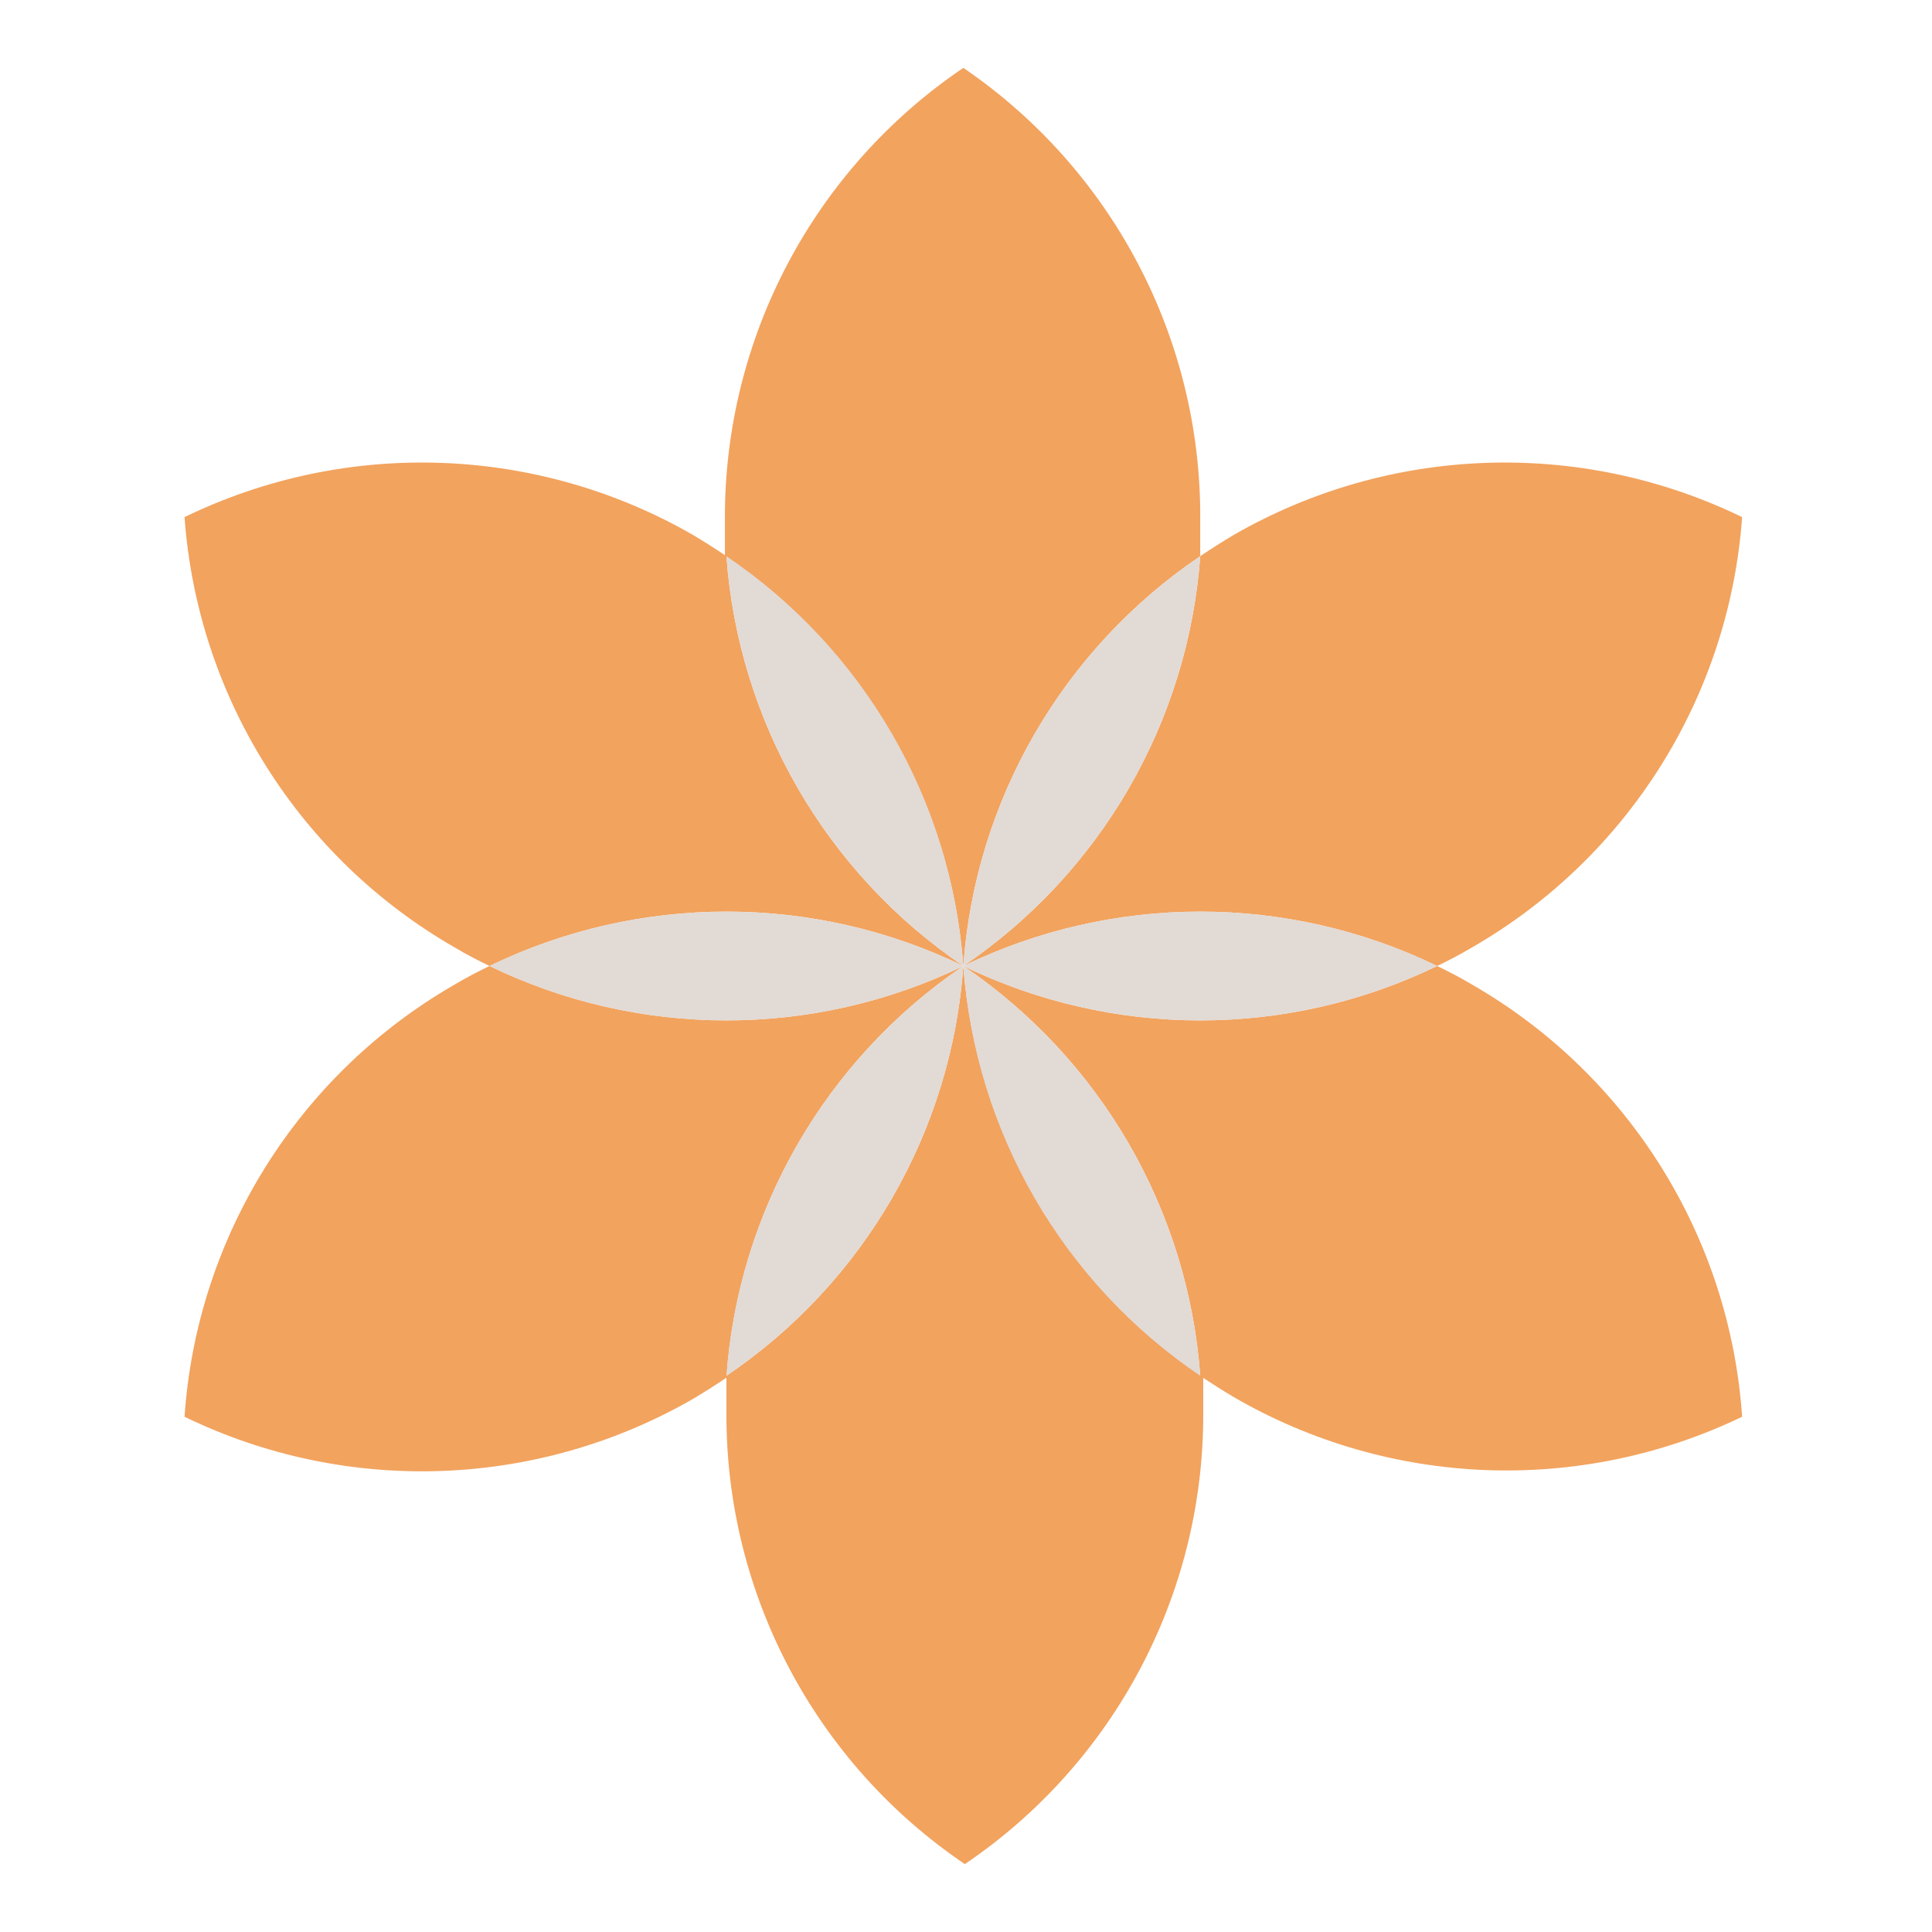
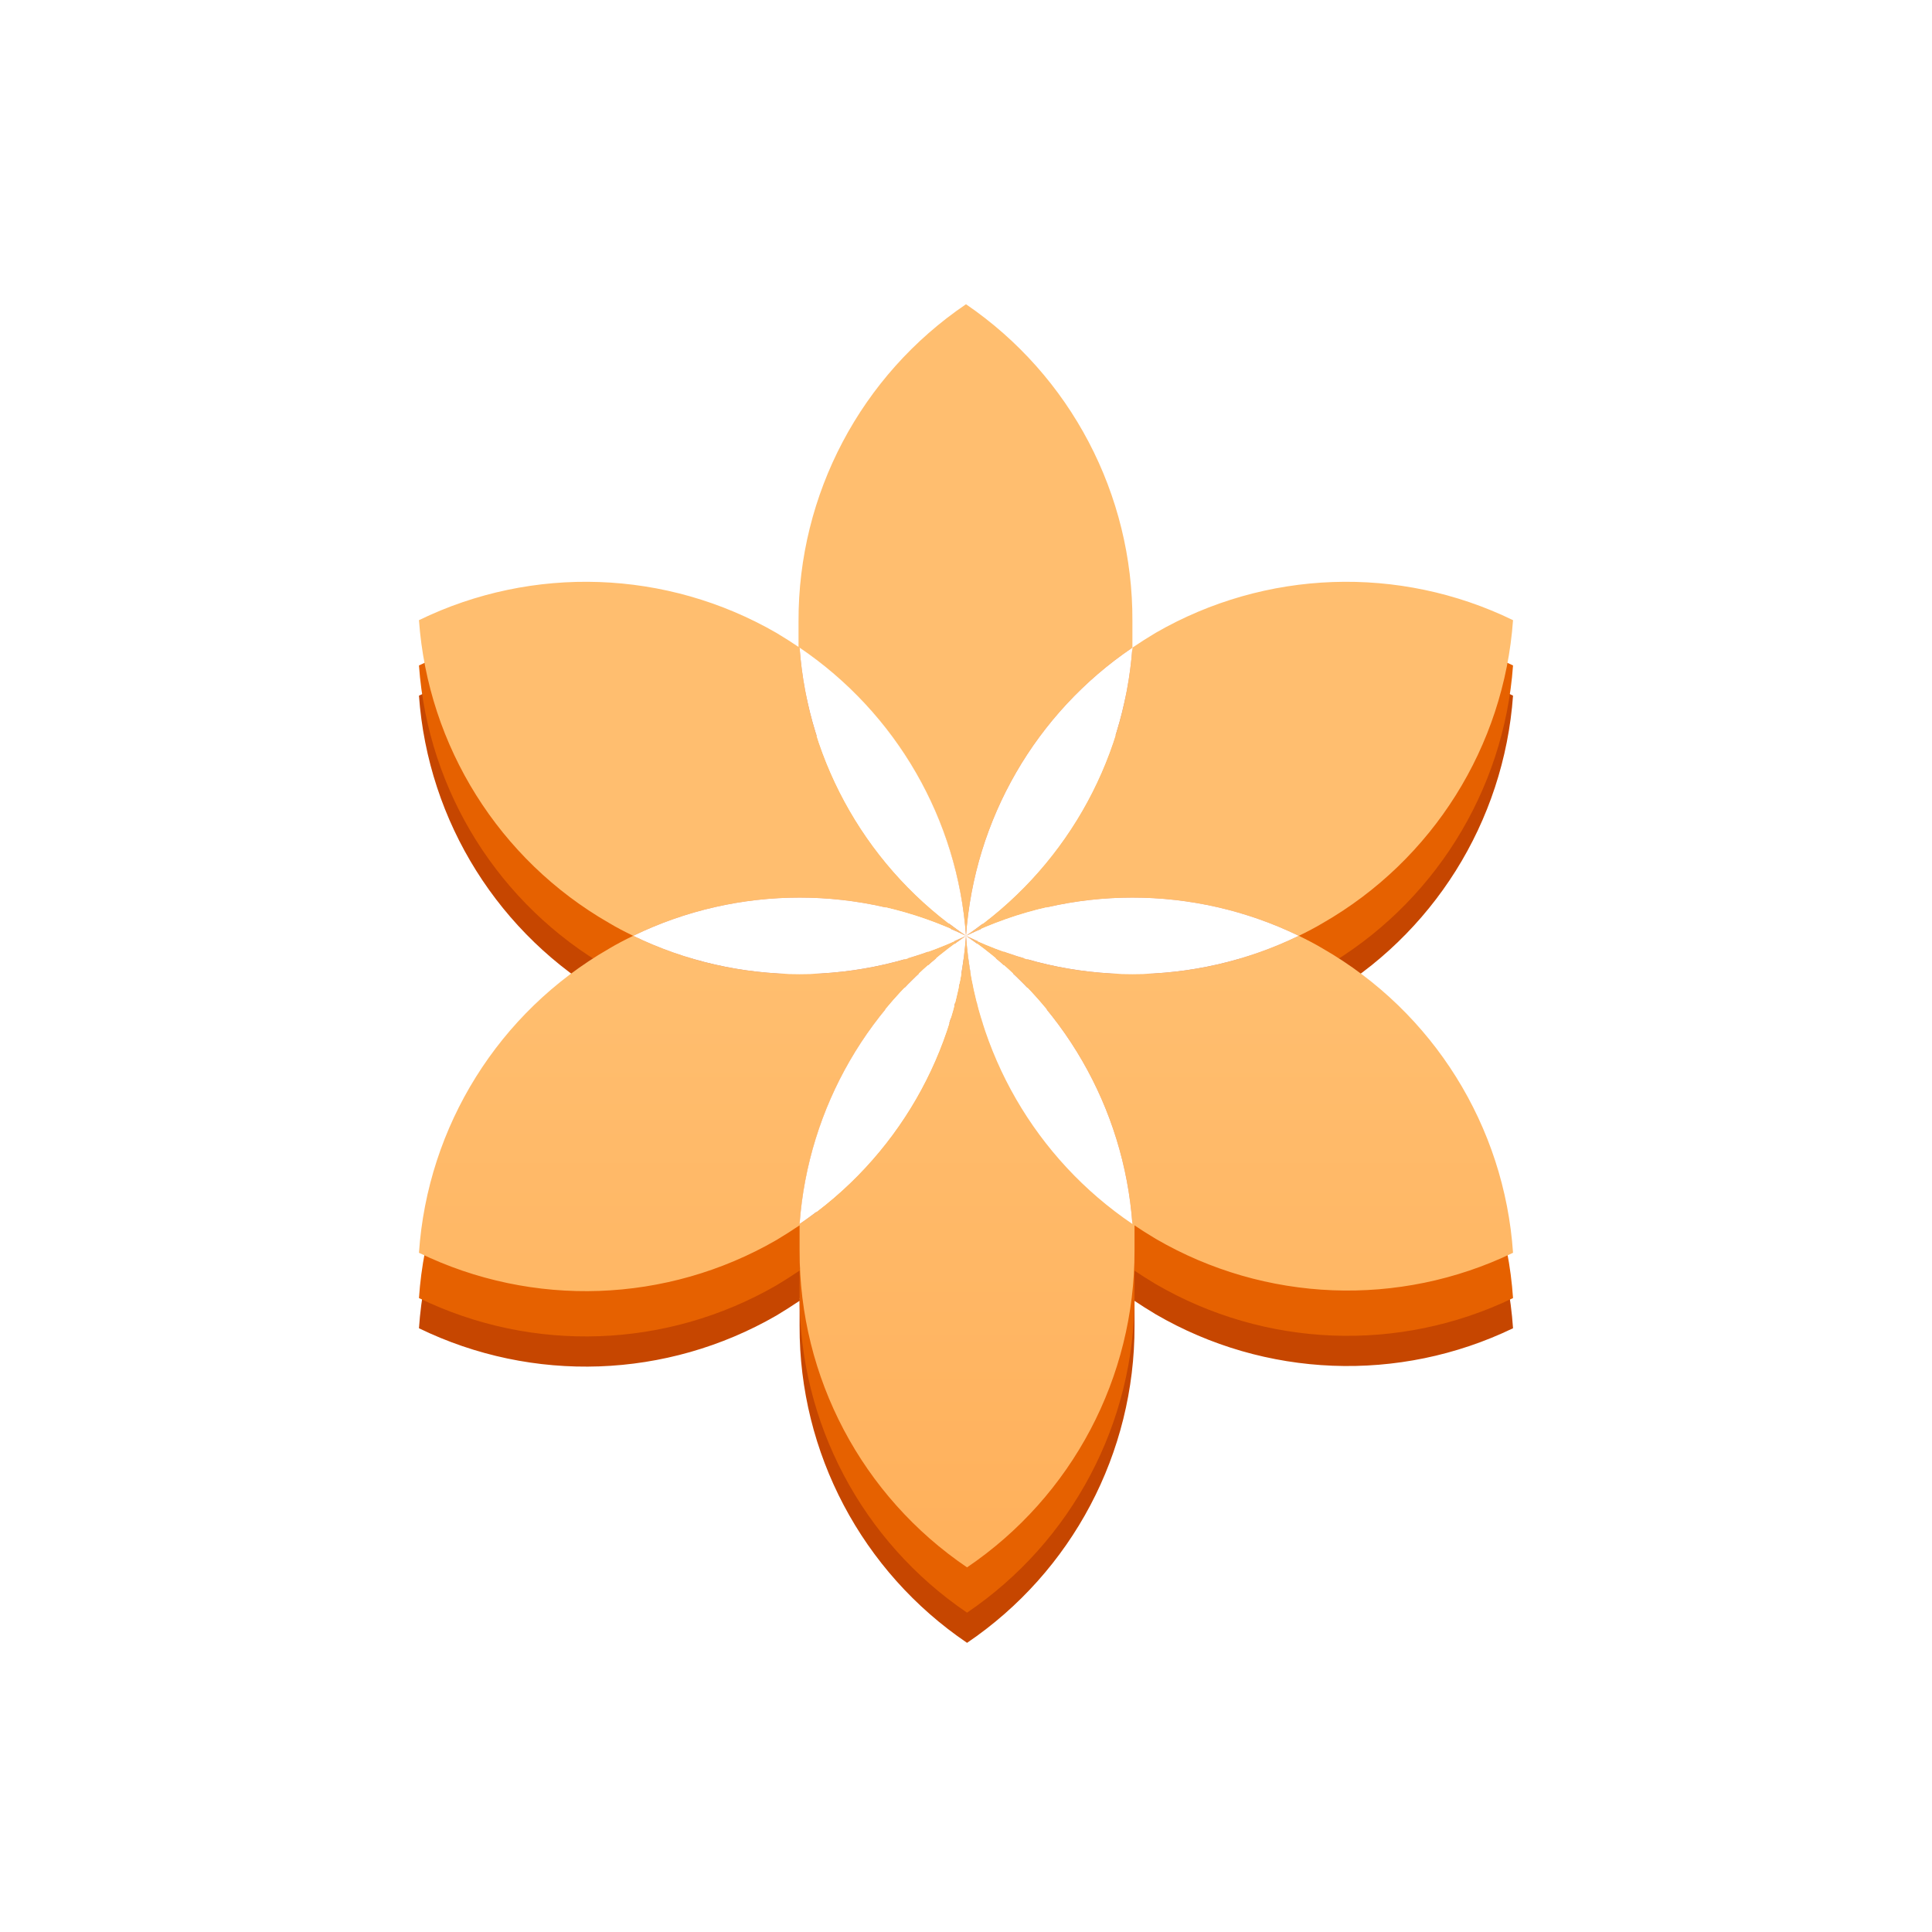
- <svg xmlns="http://www.w3.org/2000/svg" xmlns:ns1="https://boxy-svg.com" width="128" height="128" viewBox="0 0 33.867 33.867" version="1.1" id="svg1" preserveAspectRatio="none">
-   <defs id="defs1">
-     <ns1:export>
-       <ns1:file format="svg" path="lotus, flower, floral, spa.svg" />
-     </ns1:export>
+ <svg xmlns="http://www.w3.org/2000/svg" width="128" height="128" viewBox="0 0 128 128">
+   <defs>
+     <linearGradient id="petalC" x1="64" y1="20" x2="64" y2="100" gradientUnits="userSpaceOnUse">
+       <stop offset="0" stop-color="#ffbe6f" />
+       <stop offset="0.55" stop-color="#ffa348" />
+       <stop offset="1" stop-color="#ff7800" />
+     </linearGradient>
+     <linearGradient id="innerC" x1="64" y1="30" x2="64" y2="90" gradientUnits="userSpaceOnUse">
+       <stop offset="0" stop-color="#ffffff" />
+       <stop offset="1" stop-color="#f6f5f4" />
+     </linearGradient>
  </defs>
-   <g id="Layer_1" transform="matrix(0.659188, 0, 0, 0.658461, -1.883036, 4.601006)" style="">
-     <path class="cls-1" d="M 28.474 18.729 C 28.79 14.319 31.112 10.298 34.774 7.819 C 34.774 7.479 34.774 7.129 34.774 6.819 C 34.798 2.021 32.437 -2.476 28.474 -5.181 C 24.495 -2.485 22.119 2.013 22.134 6.819 C 22.134 7.169 22.134 7.519 22.134 7.819 C 25.811 10.289 28.148 14.312 28.474 18.729 Z" style="fill: rgb(242, 163, 94); stroke-width: 1;" />
-     <path class="cls-1" d="M 28.474 18.729 C 28.158 23.139 25.836 27.161 22.174 29.639 C 22.174 29.979 22.174 30.329 22.174 30.639 C 22.159 35.445 24.535 39.943 28.514 42.639 C 32.493 39.943 34.869 35.445 34.854 30.639 C 34.854 30.289 34.854 29.939 34.854 29.639 C 31.162 27.178 28.809 23.154 28.474 18.729 Z" style="fill: rgb(242, 163, 94); stroke-width: 1;" />
-     <path class="cls-1" d="M 28.474 18.729 C 24.816 16.248 22.495 12.228 22.174 7.819 C 21.894 7.629 21.594 7.439 21.294 7.259 C 17.143 4.864 12.074 4.684 7.764 6.779 C 8.107 11.557 10.802 15.852 14.954 18.239 C 15.254 18.419 15.564 18.579 15.874 18.729 C 19.852 16.799 24.496 16.799 28.474 18.729 Z" style="fill: rgb(242, 163, 94); stroke-width: 1;" />
-     <path class="cls-2" d="M 28.474 18.729 C 28.158 14.319 25.836 10.298 22.174 7.819 C 22.495 12.228 24.816 16.248 28.474 18.729 Z" style="fill: rgb(226, 218, 213); stroke-width: 1;" />
-     <path class="cls-1" d="M 41.994 19.219 C 41.694 19.039 41.384 18.879 41.074 18.729 C 37.096 20.66 32.452 20.66 28.474 18.729 C 32.132 21.211 34.453 25.23 34.774 29.639 C 35.054 29.829 35.354 30.019 35.654 30.199 C 39.797 32.61 44.866 32.809 49.184 30.729 C 48.857 25.933 46.16 21.616 41.994 19.219 Z" style="fill: rgb(242, 163, 94); stroke-width: 1;" />
-     <path class="cls-2" d="M 28.474 18.729 C 28.79 23.139 31.112 27.161 34.774 29.639 C 34.453 25.23 32.132 21.211 28.474 18.729 Z" style="fill: rgb(226, 218, 213); stroke-width: 1;" />
-     <path class="cls-1" d="M 28.474 18.729 C 24.496 20.66 19.852 20.66 15.874 18.729 C 15.564 18.879 15.254 19.039 14.954 19.219 C 10.788 21.616 8.091 25.933 7.764 30.729 C 12.074 32.824 17.143 32.644 21.294 30.249 C 21.594 30.069 21.894 29.879 22.174 29.689 C 22.48 25.262 24.803 21.221 28.474 18.729 Z" style="fill: rgb(242, 163, 94); stroke-width: 1;" />
-     <path class="cls-2" d="M 28.474 18.729 C 24.816 21.211 22.495 25.23 22.174 29.639 C 25.836 27.161 28.158 23.139 28.474 18.729 Z" style="fill: rgb(226, 218, 213); stroke-width: 1;" />
-     <path class="cls-2" d="M 28.474 18.729 C 24.496 16.799 19.852 16.799 15.874 18.729 C 19.852 20.66 24.496 20.66 28.474 18.729 Z" style="fill: rgb(226, 218, 213); stroke-width: 1;" />
-     <path class="cls-1" d="M 28.474 18.729 C 32.452 16.799 37.096 16.799 41.074 18.729 C 41.384 18.579 41.694 18.419 41.994 18.239 C 46.146 15.852 48.841 11.557 49.184 6.779 C 44.874 4.684 39.805 4.864 35.654 7.259 C 35.354 7.439 35.054 7.629 34.774 7.819 C 34.453 12.228 32.132 16.248 28.474 18.729 Z" style="fill: rgb(242, 163, 94); stroke-width: 1;" />
-     <path class="cls-2" d="M 28.474 18.729 C 32.132 16.248 34.453 12.228 34.774 7.819 C 31.112 10.298 28.79 14.319 28.474 18.729 Z" style="fill: rgb(226, 218, 213); stroke-width: 1;" />
-     <path class="cls-2" d="M 28.474 18.729 C 32.452 20.66 37.096 20.66 41.074 18.729 C 37.096 16.799 32.452 16.799 28.474 18.729 Z" style="fill: rgb(226, 218, 213); stroke-width: 1;" />
+   <g transform="translate(64 67) scale(1.75) translate(-28.474 -18.729)">
+     <path d="M 28.474 18.729 C 28.79 14.319 31.112 10.298 34.774 7.819 C 34.774 7.479 34.774 7.129 34.774 6.819 C 34.798 2.021 32.437 -2.476 28.474 -5.181 C 24.495 -2.485 22.119 2.013 22.134 6.819 C 22.134 7.169 22.134 7.519 22.134 7.819 C 25.811 10.289 28.148 14.312 28.474 18.729 Z M 28.474 18.729 C 28.158 23.139 25.836 27.161 22.174 29.639 C 22.174 29.979 22.174 30.329 22.174 30.639 C 22.159 35.445 24.535 39.943 28.514 42.639 C 32.493 39.943 34.869 35.445 34.854 30.639 C 34.854 30.289 34.854 29.939 34.854 29.639 C 31.162 27.178 28.809 23.154 28.474 18.729 Z M 28.474 18.729 C 24.816 16.248 22.495 12.228 22.174 7.819 C 21.894 7.629 21.594 7.439 21.294 7.259 C 17.143 4.864 12.074 4.684 7.764 6.779 C 8.107 11.557 10.802 15.852 14.954 18.239 C 15.254 18.419 15.564 18.579 15.874 18.729 C 19.852 16.799 24.496 16.799 28.474 18.729 Z M 41.994 19.219 C 41.694 19.039 41.384 18.879 41.074 18.729 C 37.096 20.66 32.452 20.66 28.474 18.729 C 32.132 21.211 34.453 25.23 34.774 29.639 C 35.054 29.829 35.354 30.019 35.654 30.199 C 39.797 32.61 44.866 32.809 49.184 30.729 C 48.857 25.933 46.16 21.616 41.994 19.219 Z M 28.474 18.729 C 24.496 20.66 19.852 20.66 15.874 18.729 C 15.564 18.879 15.254 19.039 14.954 19.219 C 10.788 21.616 8.091 25.933 7.764 30.729 C 12.074 32.824 17.143 32.644 21.294 30.249 C 21.594 30.069 21.894 29.879 22.174 29.689 C 22.48 25.262 24.803 21.221 28.474 18.729 Z M 28.474 18.729 C 32.452 16.799 37.096 16.799 41.074 18.729 C 41.384 18.579 41.694 18.419 41.994 18.239 C 46.146 15.852 48.841 11.557 49.184 6.779 C 44.874 4.684 39.805 4.864 35.654 7.259 C 35.354 7.439 35.054 7.629 34.774 7.819 C 34.453 12.228 32.132 16.248 28.474 18.729 Z" fill="#c64600" />
  </g>
-   <g id="layer1" transform="matrix(1, 0, 0, 1, -32.32583, -138.6417)" style="visibility: hidden;">
-     <circle cx="49.213" cy="155.575" r="15.744" id="circle2892" style="display:inline;opacity:0.2;fill:none;fill-opacity:1;stroke:currentColor;stroke-width:0.262;stroke-linecap:butt;stroke-linejoin:miter;stroke-miterlimit:4;stroke-dasharray:none;stroke-dashoffset:0;stroke-opacity:1;marker:none;marker-start:none;marker-mid:none;marker-end:none;paint-order:normal;enable-background:new" />
-     <rect ry="2.097" rx="2.097" y="141.948" x="35.585" height="27.255" width="27.255" id="rect2896" style="display:inline;opacity:0.2;fill:none;fill-opacity:1;stroke:currentColor;stroke-width:0.262;stroke-linecap:butt;stroke-linejoin:miter;stroke-miterlimit:4;stroke-dasharray:none;stroke-dashoffset:0;stroke-opacity:1;marker:none;marker-start:none;marker-mid:none;marker-end:none;paint-order:normal;enable-background:new" />
+   <g transform="translate(64 65) scale(1.75) translate(-28.474 -18.729)">
+     <path d="M 28.474 18.729 C 28.79 14.319 31.112 10.298 34.774 7.819 C 34.774 7.479 34.774 7.129 34.774 6.819 C 34.798 2.021 32.437 -2.476 28.474 -5.181 C 24.495 -2.485 22.119 2.013 22.134 6.819 C 22.134 7.169 22.134 7.519 22.134 7.819 C 25.811 10.289 28.148 14.312 28.474 18.729 Z M 28.474 18.729 C 28.158 23.139 25.836 27.161 22.174 29.639 C 22.174 29.979 22.174 30.329 22.174 30.639 C 22.159 35.445 24.535 39.943 28.514 42.639 C 32.493 39.943 34.869 35.445 34.854 30.639 C 34.854 30.289 34.854 29.939 34.854 29.639 C 31.162 27.178 28.809 23.154 28.474 18.729 Z M 28.474 18.729 C 24.816 16.248 22.495 12.228 22.174 7.819 C 21.894 7.629 21.594 7.439 21.294 7.259 C 17.143 4.864 12.074 4.684 7.764 6.779 C 8.107 11.557 10.802 15.852 14.954 18.239 C 15.254 18.419 15.564 18.579 15.874 18.729 C 19.852 16.799 24.496 16.799 28.474 18.729 Z M 41.994 19.219 C 41.694 19.039 41.384 18.879 41.074 18.729 C 37.096 20.66 32.452 20.66 28.474 18.729 C 32.132 21.211 34.453 25.23 34.774 29.639 C 35.054 29.829 35.354 30.019 35.654 30.199 C 39.797 32.61 44.866 32.809 49.184 30.729 C 48.857 25.933 46.16 21.616 41.994 19.219 Z M 28.474 18.729 C 24.496 20.66 19.852 20.66 15.874 18.729 C 15.564 18.879 15.254 19.039 14.954 19.219 C 10.788 21.616 8.091 25.933 7.764 30.729 C 12.074 32.824 17.143 32.644 21.294 30.249 C 21.594 30.069 21.894 29.879 22.174 29.689 C 22.48 25.262 24.803 21.221 28.474 18.729 Z M 28.474 18.729 C 32.452 16.799 37.096 16.799 41.074 18.729 C 41.384 18.579 41.694 18.419 41.994 18.239 C 46.146 15.852 48.841 11.557 49.184 6.779 C 44.874 4.684 39.805 4.864 35.654 7.259 C 35.354 7.439 35.054 7.629 34.774 7.819 C 34.453 12.228 32.132 16.248 28.474 18.729 Z" fill="#e66100" />
+   </g>
+   <g transform="translate(64 62) scale(1.75) translate(-28.474 -18.729)">
+     <path d="M 28.474 18.729 C 28.79 14.319 31.112 10.298 34.774 7.819 C 34.774 7.479 34.774 7.129 34.774 6.819 C 34.798 2.021 32.437 -2.476 28.474 -5.181 C 24.495 -2.485 22.119 2.013 22.134 6.819 C 22.134 7.169 22.134 7.519 22.134 7.819 C 25.811 10.289 28.148 14.312 28.474 18.729 Z M 28.474 18.729 C 28.158 23.139 25.836 27.161 22.174 29.639 C 22.174 29.979 22.174 30.329 22.174 30.639 C 22.159 35.445 24.535 39.943 28.514 42.639 C 32.493 39.943 34.869 35.445 34.854 30.639 C 34.854 30.289 34.854 29.939 34.854 29.639 C 31.162 27.178 28.809 23.154 28.474 18.729 Z M 28.474 18.729 C 24.816 16.248 22.495 12.228 22.174 7.819 C 21.894 7.629 21.594 7.439 21.294 7.259 C 17.143 4.864 12.074 4.684 7.764 6.779 C 8.107 11.557 10.802 15.852 14.954 18.239 C 15.254 18.419 15.564 18.579 15.874 18.729 C 19.852 16.799 24.496 16.799 28.474 18.729 Z M 41.994 19.219 C 41.694 19.039 41.384 18.879 41.074 18.729 C 37.096 20.66 32.452 20.66 28.474 18.729 C 32.132 21.211 34.453 25.23 34.774 29.639 C 35.054 29.829 35.354 30.019 35.654 30.199 C 39.797 32.61 44.866 32.809 49.184 30.729 C 48.857 25.933 46.16 21.616 41.994 19.219 Z M 28.474 18.729 C 24.496 20.66 19.852 20.66 15.874 18.729 C 15.564 18.879 15.254 19.039 14.954 19.219 C 10.788 21.616 8.091 25.933 7.764 30.729 C 12.074 32.824 17.143 32.644 21.294 30.249 C 21.594 30.069 21.894 29.879 22.174 29.689 C 22.48 25.262 24.803 21.221 28.474 18.729 Z M 28.474 18.729 C 32.452 16.799 37.096 16.799 41.074 18.729 C 41.384 18.579 41.694 18.419 41.994 18.239 C 46.146 15.852 48.841 11.557 49.184 6.779 C 44.874 4.684 39.805 4.864 35.654 7.259 C 35.354 7.439 35.054 7.629 34.774 7.819 C 34.453 12.228 32.132 16.248 28.474 18.729 Z" fill="url(#petalC)" />
+     <path d="M 28.474 18.729 C 28.158 14.319 25.836 10.298 22.174 7.819 C 22.495 12.228 24.816 16.248 28.474 18.729 Z M 28.474 18.729 C 28.79 23.139 31.112 27.161 34.774 29.639 C 34.453 25.23 32.132 21.211 28.474 18.729 Z M 28.474 18.729 C 24.816 21.211 22.495 25.23 22.174 29.639 C 25.836 27.161 28.158 23.139 28.474 18.729 Z M 28.474 18.729 C 24.496 16.799 19.852 16.799 15.874 18.729 C 19.852 20.66 24.496 20.66 28.474 18.729 Z M 28.474 18.729 C 32.132 16.248 34.453 12.228 34.774 7.819 C 31.112 10.298 28.79 14.319 28.474 18.729 Z M 28.474 18.729 C 32.452 20.66 37.096 20.66 41.074 18.729 C 37.096 16.799 32.452 16.799 28.474 18.729 Z" fill="url(#innerC)" />
  </g>
</svg>
